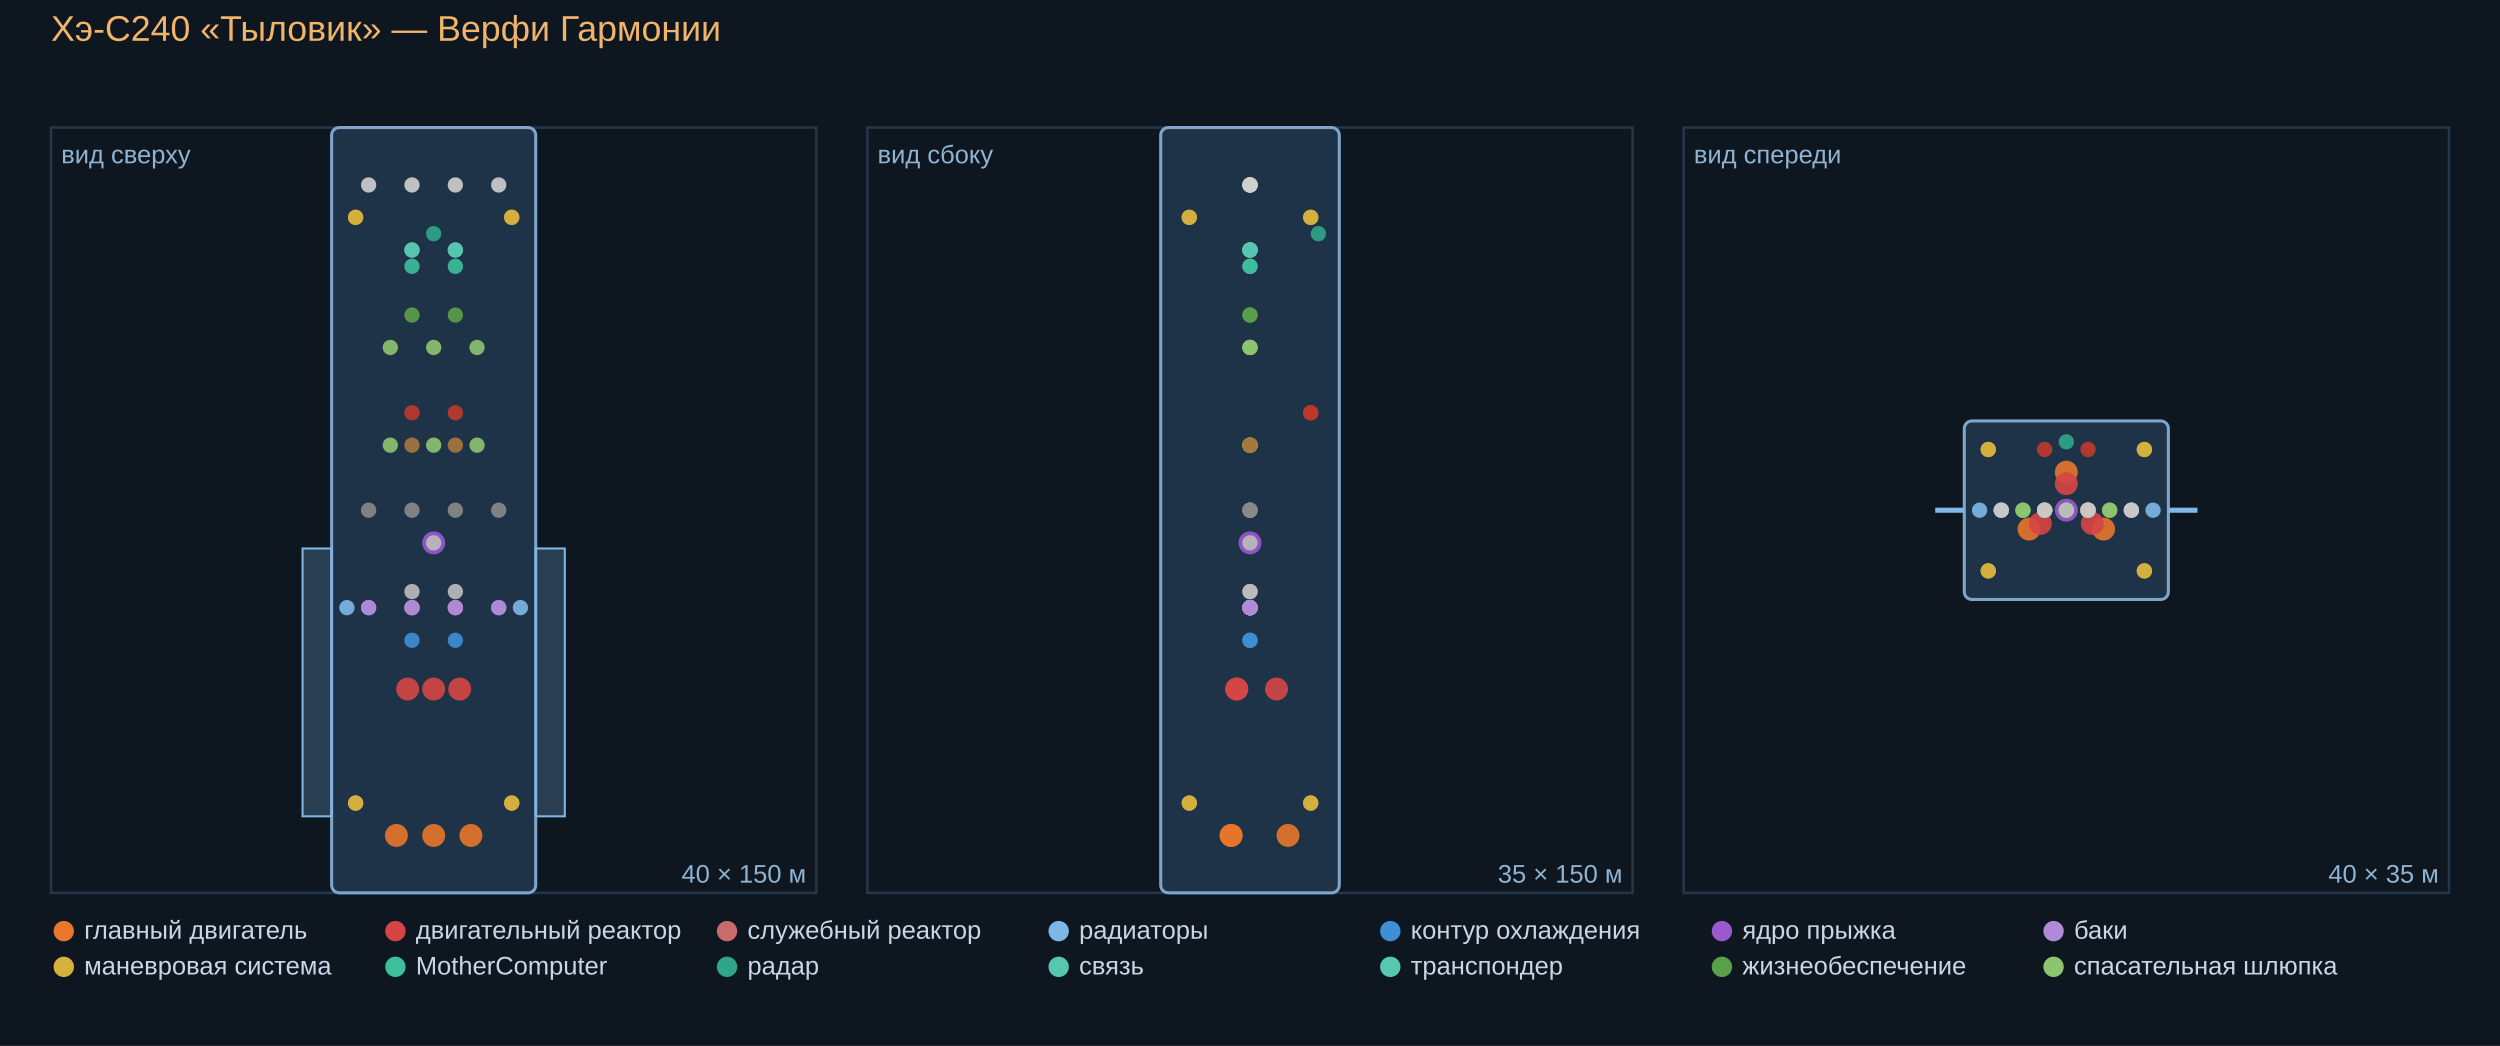
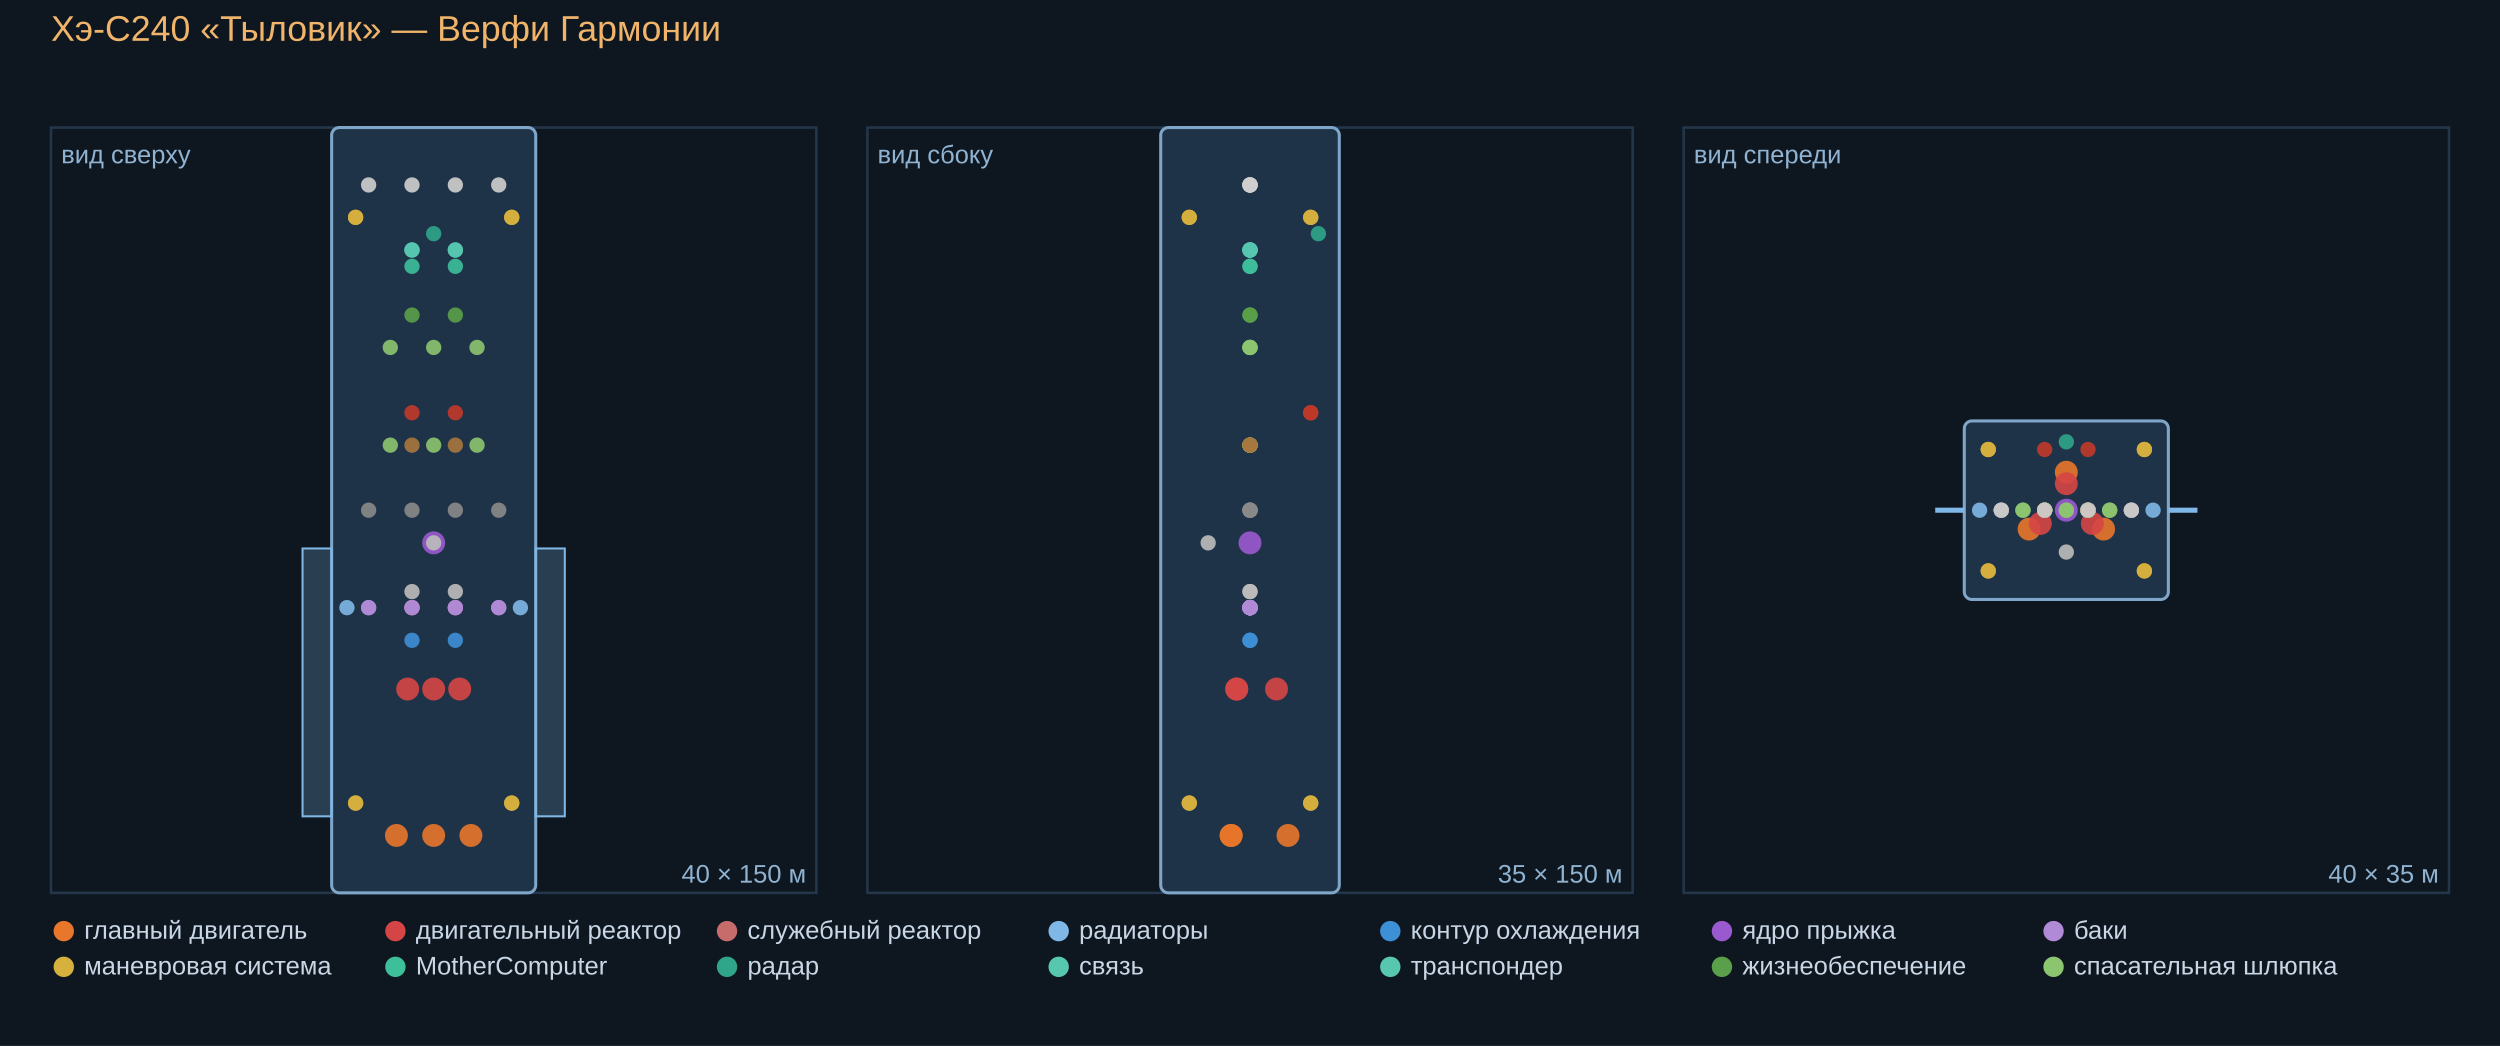
<svg xmlns="http://www.w3.org/2000/svg" viewBox="0 0 980 410" font-family="Segoe UI, Arial, sans-serif" font-size="10">
  <rect width="100%" height="100%" fill="#0e1620" />
  <text x="20" y="16" fill="#f0b46a" font-size="14">Хэ-С240 «Тыловик» — Верфи Гармонии</text>
  <rect x="20.0" y="50" width="300.0" height="300.0" fill="none" stroke="#24364a" />
  <text x="24.0" y="64" fill="#8fb3d1">вид сверху</text>
  <g fill="#1f3348" stroke="#7fa6c9" stroke-width="1.2">
    <rect x="130.0" y="50.0" width="80.0" height="300.0" rx="3" />
  </g>
  <rect x="118.6" y="215.0" width="11.4" height="105.0" fill="#7fb8e6" fill-opacity="0.25" stroke="#7fb8e6" stroke-width="0.8" />
  <rect x="210.0" y="215.0" width="11.4" height="105.0" fill="#7fb8e6" fill-opacity="0.25" stroke="#7fb8e6" stroke-width="0.8" />
  <text x="316.0" y="346.0" fill="#8fb3d1" text-anchor="end">40 × 150 м</text>
  <circle cx="170.0" cy="327.5" r="4.5" fill="#e8762b" fill-opacity="0.9" />
  <circle cx="155.4" cy="327.5" r="4.5" fill="#e8762b" fill-opacity="0.9" />
  <circle cx="184.6" cy="327.5" r="4.5" fill="#e8762b" fill-opacity="0.9" />
  <circle cx="170.0" cy="270.1" r="4.5" fill="#d64545" fill-opacity="0.9" />
  <circle cx="159.8" cy="270.1" r="4.5" fill="#d64545" fill-opacity="0.9" />
  <circle cx="180.2" cy="270.1" r="4.5" fill="#d64545" fill-opacity="0.9" />
  <circle cx="161.5" cy="238.2" r="3" fill="#c76b6b" fill-opacity="0.9" />
  <circle cx="178.5" cy="238.2" r="3" fill="#c76b6b" fill-opacity="0.9" />
  <circle cx="136.0" cy="238.2" r="3" fill="#7fb8e6" fill-opacity="0.9" />
  <circle cx="204.0" cy="238.2" r="3" fill="#7fb8e6" fill-opacity="0.9" />
  <circle cx="161.5" cy="251.0" r="3" fill="#3d8fd6" fill-opacity="0.9" />
  <circle cx="178.5" cy="251.0" r="3" fill="#3d8fd6" fill-opacity="0.9" />
  <circle cx="170.0" cy="212.8" r="4.5" fill="#9b59d0" fill-opacity="0.9" />
  <circle cx="144.5" cy="238.2" r="3" fill="#b08ad6" fill-opacity="0.9" />
  <circle cx="161.5" cy="238.2" r="3" fill="#b08ad6" fill-opacity="0.9" />
  <circle cx="178.5" cy="238.2" r="3" fill="#b08ad6" fill-opacity="0.9" />
  <circle cx="195.5" cy="238.2" r="3" fill="#b08ad6" fill-opacity="0.9" />
  <circle cx="144.5" cy="238.2" r="3" fill="#b08ad6" fill-opacity="0.9" />
  <circle cx="161.5" cy="238.2" r="3" fill="#b08ad6" fill-opacity="0.9" />
  <circle cx="178.5" cy="238.2" r="3" fill="#b08ad6" fill-opacity="0.9" />
  <circle cx="195.5" cy="238.2" r="3" fill="#b08ad6" fill-opacity="0.9" />
  <circle cx="139.4" cy="85.2" r="3" fill="#d6b13d" fill-opacity="0.9" />
  <circle cx="200.6" cy="85.2" r="3" fill="#d6b13d" fill-opacity="0.9" />
  <circle cx="139.4" cy="85.2" r="3" fill="#d6b13d" fill-opacity="0.9" />
  <circle cx="200.6" cy="85.2" r="3" fill="#d6b13d" fill-opacity="0.9" />
  <circle cx="139.4" cy="314.8" r="3" fill="#d6b13d" fill-opacity="0.9" />
  <circle cx="200.6" cy="314.8" r="3" fill="#d6b13d" fill-opacity="0.9" />
  <circle cx="139.4" cy="314.8" r="3" fill="#d6b13d" fill-opacity="0.9" />
  <circle cx="200.6" cy="314.8" r="3" fill="#d6b13d" fill-opacity="0.9" />
  <circle cx="161.5" cy="104.4" r="3" fill="#3dbf9a" fill-opacity="0.9" />
  <circle cx="178.5" cy="104.4" r="3" fill="#3dbf9a" fill-opacity="0.9" />
  <circle cx="170.0" cy="91.6" r="3" fill="#2fa58a" fill-opacity="0.9" />
  <circle cx="161.5" cy="98.0" r="3" fill="#57c7b0" fill-opacity="0.9" />
  <circle cx="178.5" cy="98.0" r="3" fill="#57c7b0" fill-opacity="0.9" />
  <circle cx="161.5" cy="98.0" r="3" fill="#57c7b0" fill-opacity="0.9" />
  <circle cx="178.5" cy="98.0" r="3" fill="#57c7b0" fill-opacity="0.9" />
  <circle cx="161.5" cy="123.5" r="3" fill="#5aa04a" fill-opacity="0.9" />
  <circle cx="178.5" cy="123.5" r="3" fill="#5aa04a" fill-opacity="0.9" />
  <circle cx="153.0" cy="174.5" r="3" fill="#8cc56f" fill-opacity="0.9" />
  <circle cx="170.0" cy="174.5" r="3" fill="#8cc56f" fill-opacity="0.9" />
  <circle cx="187.0" cy="174.5" r="3" fill="#8cc56f" fill-opacity="0.9" />
  <circle cx="153.0" cy="136.2" r="3" fill="#8cc56f" fill-opacity="0.9" />
  <circle cx="170.0" cy="136.2" r="3" fill="#8cc56f" fill-opacity="0.9" />
  <circle cx="187.0" cy="136.2" r="3" fill="#8cc56f" fill-opacity="0.9" />
  <circle cx="144.5" cy="200.0" r="3" fill="#8a8a8a" fill-opacity="0.9" />
  <circle cx="161.5" cy="200.0" r="3" fill="#8a8a8a" fill-opacity="0.9" />
  <circle cx="178.5" cy="200.0" r="3" fill="#8a8a8a" fill-opacity="0.9" />
  <circle cx="195.5" cy="200.0" r="3" fill="#8a8a8a" fill-opacity="0.9" />
  <circle cx="170.0" cy="212.8" r="3" fill="#bdbdbd" fill-opacity="0.9" />
  <circle cx="161.5" cy="231.9" r="3" fill="#bdbdbd" fill-opacity="0.9" />
  <circle cx="178.5" cy="231.9" r="3" fill="#bdbdbd" fill-opacity="0.9" />
  <circle cx="161.5" cy="174.5" r="3" fill="#a8783d" fill-opacity="0.9" />
  <circle cx="178.5" cy="174.5" r="3" fill="#a8783d" fill-opacity="0.9" />
  <circle cx="144.5" cy="72.5" r="3" fill="#d0d0d0" fill-opacity="0.9" />
  <circle cx="161.5" cy="72.5" r="3" fill="#d0d0d0" fill-opacity="0.9" />
  <circle cx="178.5" cy="72.5" r="3" fill="#d0d0d0" fill-opacity="0.9" />
  <circle cx="195.5" cy="72.5" r="3" fill="#d0d0d0" fill-opacity="0.9" />
  <circle cx="161.5" cy="161.8" r="3" fill="#c0392b" fill-opacity="0.9" />
  <circle cx="178.5" cy="161.8" r="3" fill="#c0392b" fill-opacity="0.9" />
  <rect x="340.0" y="50" width="300.0" height="300.0" fill="none" stroke="#24364a" />
  <text x="344.0" y="64" fill="#8fb3d1">вид сбоку</text>
  <g fill="#1f3348" stroke="#7fa6c9" stroke-width="1.2">
    <rect x="455.0" y="50.0" width="70.0" height="300.0" rx="3" />
  </g>
  <text x="636.0" y="346.0" fill="#8fb3d1" text-anchor="end">35 × 150 м</text>
  <circle cx="504.9" cy="327.5" r="4.5" fill="#e8762b" fill-opacity="0.9" />
  <circle cx="482.6" cy="327.5" r="4.5" fill="#e8762b" fill-opacity="0.9" />
  <circle cx="482.6" cy="327.5" r="4.5" fill="#e8762b" fill-opacity="0.9" />
  <circle cx="500.4" cy="270.1" r="4.5" fill="#d64545" fill-opacity="0.9" />
  <circle cx="484.8" cy="270.1" r="4.5" fill="#d64545" fill-opacity="0.9" />
  <circle cx="484.8" cy="270.1" r="4.5" fill="#d64545" fill-opacity="0.9" />
  <circle cx="490.0" cy="238.2" r="3" fill="#c76b6b" fill-opacity="0.9" />
  <circle cx="490.0" cy="238.2" r="3" fill="#c76b6b" fill-opacity="0.9" />
  <circle cx="490.0" cy="238.2" r="3" fill="#7fb8e6" fill-opacity="0.9" />
  <circle cx="490.0" cy="238.2" r="3" fill="#7fb8e6" fill-opacity="0.9" />
  <circle cx="490.0" cy="251.0" r="3" fill="#3d8fd6" fill-opacity="0.9" />
  <circle cx="490.0" cy="251.0" r="3" fill="#3d8fd6" fill-opacity="0.9" />
  <circle cx="490.0" cy="212.8" r="4.5" fill="#9b59d0" fill-opacity="0.9" />
  <circle cx="490.0" cy="238.2" r="3" fill="#b08ad6" fill-opacity="0.9" />
  <circle cx="490.0" cy="238.2" r="3" fill="#b08ad6" fill-opacity="0.9" />
  <circle cx="490.0" cy="238.2" r="3" fill="#b08ad6" fill-opacity="0.9" />
  <circle cx="490.0" cy="238.2" r="3" fill="#b08ad6" fill-opacity="0.9" />
  <circle cx="490.0" cy="238.2" r="3" fill="#b08ad6" fill-opacity="0.9" />
  <circle cx="490.0" cy="238.2" r="3" fill="#b08ad6" fill-opacity="0.9" />
  <circle cx="490.0" cy="238.2" r="3" fill="#b08ad6" fill-opacity="0.9" />
  <circle cx="490.0" cy="238.2" r="3" fill="#b08ad6" fill-opacity="0.9" />
  <circle cx="513.8" cy="85.2" r="3" fill="#d6b13d" fill-opacity="0.9" />
  <circle cx="513.8" cy="85.2" r="3" fill="#d6b13d" fill-opacity="0.9" />
  <circle cx="466.2" cy="85.2" r="3" fill="#d6b13d" fill-opacity="0.9" />
  <circle cx="466.2" cy="85.2" r="3" fill="#d6b13d" fill-opacity="0.9" />
  <circle cx="513.8" cy="314.8" r="3" fill="#d6b13d" fill-opacity="0.9" />
  <circle cx="513.8" cy="314.8" r="3" fill="#d6b13d" fill-opacity="0.9" />
  <circle cx="466.2" cy="314.8" r="3" fill="#d6b13d" fill-opacity="0.9" />
  <circle cx="466.2" cy="314.8" r="3" fill="#d6b13d" fill-opacity="0.9" />
  <circle cx="490.0" cy="104.4" r="3" fill="#3dbf9a" fill-opacity="0.9" />
  <circle cx="490.0" cy="104.4" r="3" fill="#3dbf9a" fill-opacity="0.9" />
  <circle cx="516.8" cy="91.6" r="3" fill="#2fa58a" fill-opacity="0.9" />
  <circle cx="490.0" cy="98.0" r="3" fill="#57c7b0" fill-opacity="0.9" />
  <circle cx="490.0" cy="98.0" r="3" fill="#57c7b0" fill-opacity="0.9" />
  <circle cx="490.0" cy="98.0" r="3" fill="#57c7b0" fill-opacity="0.9" />
  <circle cx="490.0" cy="98.0" r="3" fill="#57c7b0" fill-opacity="0.9" />
  <circle cx="490.0" cy="123.5" r="3" fill="#5aa04a" fill-opacity="0.9" />
  <circle cx="490.0" cy="123.5" r="3" fill="#5aa04a" fill-opacity="0.9" />
  <circle cx="490.0" cy="174.5" r="3" fill="#8cc56f" fill-opacity="0.9" />
  <circle cx="490.0" cy="174.5" r="3" fill="#8cc56f" fill-opacity="0.9" />
  <circle cx="490.0" cy="174.5" r="3" fill="#8cc56f" fill-opacity="0.9" />
  <circle cx="490.0" cy="136.2" r="3" fill="#8cc56f" fill-opacity="0.9" />
  <circle cx="490.0" cy="136.2" r="3" fill="#8cc56f" fill-opacity="0.9" />
  <circle cx="490.0" cy="136.2" r="3" fill="#8cc56f" fill-opacity="0.9" />
  <circle cx="490.0" cy="200.0" r="3" fill="#8a8a8a" fill-opacity="0.9" />
  <circle cx="490.0" cy="200.0" r="3" fill="#8a8a8a" fill-opacity="0.9" />
  <circle cx="490.0" cy="200.0" r="3" fill="#8a8a8a" fill-opacity="0.9" />
  <circle cx="490.0" cy="200.0" r="3" fill="#8a8a8a" fill-opacity="0.9" />
-   <circle cx="490.0" cy="212.8" r="3" fill="#bdbdbd" fill-opacity="0.9" />
+   <circle cx="473.6" cy="212.8" r="3" fill="#bdbdbd" fill-opacity="0.9" />
  <circle cx="490.0" cy="231.9" r="3" fill="#bdbdbd" fill-opacity="0.9" />
  <circle cx="490.0" cy="231.9" r="3" fill="#bdbdbd" fill-opacity="0.9" />
  <circle cx="490.0" cy="174.5" r="3" fill="#a8783d" fill-opacity="0.9" />
  <circle cx="490.0" cy="174.5" r="3" fill="#a8783d" fill-opacity="0.9" />
  <circle cx="490.0" cy="72.5" r="3" fill="#d0d0d0" fill-opacity="0.9" />
  <circle cx="490.0" cy="72.5" r="3" fill="#d0d0d0" fill-opacity="0.9" />
  <circle cx="490.0" cy="72.5" r="3" fill="#d0d0d0" fill-opacity="0.9" />
  <circle cx="490.0" cy="72.5" r="3" fill="#d0d0d0" fill-opacity="0.9" />
  <circle cx="513.8" cy="161.8" r="3" fill="#c0392b" fill-opacity="0.9" />
  <circle cx="513.8" cy="161.8" r="3" fill="#c0392b" fill-opacity="0.9" />
  <rect x="660.0" y="50" width="300.0" height="300.0" fill="none" stroke="#24364a" />
  <text x="664.0" y="64" fill="#8fb3d1">вид спереди</text>
  <g fill="#1f3348" stroke="#7fa6c9" stroke-width="1.2">
    <rect x="770.0" y="165.0" width="80.0" height="70.0" rx="3" />
  </g>
  <line x1="758.6" y1="200.0" x2="770.0" y2="200.0" stroke="#7fb8e6" stroke-width="2" />
  <line x1="850.0" y1="200.0" x2="861.4" y2="200.0" stroke="#7fb8e6" stroke-width="2" />
  <text x="956.0" y="346.0" fill="#8fb3d1" text-anchor="end">40 × 35 м</text>
  <circle cx="810.0" cy="185.1" r="4.5" fill="#e8762b" fill-opacity="0.9" />
  <circle cx="795.4" cy="207.4" r="4.5" fill="#e8762b" fill-opacity="0.9" />
  <circle cx="824.6" cy="207.4" r="4.5" fill="#e8762b" fill-opacity="0.9" />
  <circle cx="810.0" cy="189.6" r="4.5" fill="#d64545" fill-opacity="0.9" />
  <circle cx="799.8" cy="205.2" r="4.5" fill="#d64545" fill-opacity="0.9" />
  <circle cx="820.2" cy="205.2" r="4.5" fill="#d64545" fill-opacity="0.9" />
  <circle cx="801.5" cy="200.0" r="3" fill="#c76b6b" fill-opacity="0.9" />
  <circle cx="818.5" cy="200.0" r="3" fill="#c76b6b" fill-opacity="0.9" />
  <circle cx="776.0" cy="200.0" r="3" fill="#7fb8e6" fill-opacity="0.9" />
  <circle cx="844.0" cy="200.0" r="3" fill="#7fb8e6" fill-opacity="0.9" />
  <circle cx="801.5" cy="200.0" r="3" fill="#3d8fd6" fill-opacity="0.9" />
  <circle cx="818.5" cy="200.0" r="3" fill="#3d8fd6" fill-opacity="0.9" />
  <circle cx="810.0" cy="200.0" r="4.5" fill="#9b59d0" fill-opacity="0.9" />
  <circle cx="784.5" cy="200.0" r="3" fill="#b08ad6" fill-opacity="0.9" />
  <circle cx="801.5" cy="200.0" r="3" fill="#b08ad6" fill-opacity="0.9" />
  <circle cx="818.5" cy="200.0" r="3" fill="#b08ad6" fill-opacity="0.9" />
  <circle cx="835.5" cy="200.0" r="3" fill="#b08ad6" fill-opacity="0.9" />
  <circle cx="784.5" cy="200.0" r="3" fill="#b08ad6" fill-opacity="0.9" />
  <circle cx="801.5" cy="200.0" r="3" fill="#b08ad6" fill-opacity="0.9" />
  <circle cx="818.5" cy="200.0" r="3" fill="#b08ad6" fill-opacity="0.9" />
  <circle cx="835.5" cy="200.0" r="3" fill="#b08ad6" fill-opacity="0.9" />
  <circle cx="779.4" cy="176.2" r="3" fill="#d6b13d" fill-opacity="0.9" />
  <circle cx="840.6" cy="176.2" r="3" fill="#d6b13d" fill-opacity="0.9" />
  <circle cx="779.4" cy="223.8" r="3" fill="#d6b13d" fill-opacity="0.9" />
  <circle cx="840.6" cy="223.8" r="3" fill="#d6b13d" fill-opacity="0.9" />
  <circle cx="779.4" cy="176.2" r="3" fill="#d6b13d" fill-opacity="0.9" />
  <circle cx="840.6" cy="176.2" r="3" fill="#d6b13d" fill-opacity="0.9" />
  <circle cx="779.4" cy="223.8" r="3" fill="#d6b13d" fill-opacity="0.9" />
  <circle cx="840.6" cy="223.8" r="3" fill="#d6b13d" fill-opacity="0.9" />
  <circle cx="801.5" cy="200.0" r="3" fill="#3dbf9a" fill-opacity="0.9" />
  <circle cx="818.5" cy="200.0" r="3" fill="#3dbf9a" fill-opacity="0.9" />
  <circle cx="810.0" cy="173.2" r="3" fill="#2fa58a" fill-opacity="0.9" />
  <circle cx="801.5" cy="200.0" r="3" fill="#57c7b0" fill-opacity="0.9" />
  <circle cx="818.5" cy="200.0" r="3" fill="#57c7b0" fill-opacity="0.9" />
  <circle cx="801.5" cy="200.0" r="3" fill="#57c7b0" fill-opacity="0.9" />
  <circle cx="818.5" cy="200.0" r="3" fill="#57c7b0" fill-opacity="0.9" />
  <circle cx="801.5" cy="200.0" r="3" fill="#5aa04a" fill-opacity="0.9" />
  <circle cx="818.5" cy="200.0" r="3" fill="#5aa04a" fill-opacity="0.9" />
  <circle cx="793.0" cy="200.0" r="3" fill="#8cc56f" fill-opacity="0.9" />
  <circle cx="810.0" cy="200.0" r="3" fill="#8cc56f" fill-opacity="0.9" />
  <circle cx="827.0" cy="200.0" r="3" fill="#8cc56f" fill-opacity="0.9" />
  <circle cx="793.0" cy="200.0" r="3" fill="#8cc56f" fill-opacity="0.9" />
  <circle cx="810.0" cy="200.0" r="3" fill="#8cc56f" fill-opacity="0.9" />
  <circle cx="827.0" cy="200.0" r="3" fill="#8cc56f" fill-opacity="0.9" />
  <circle cx="784.5" cy="200.0" r="3" fill="#8a8a8a" fill-opacity="0.9" />
  <circle cx="801.5" cy="200.0" r="3" fill="#8a8a8a" fill-opacity="0.9" />
  <circle cx="818.5" cy="200.0" r="3" fill="#8a8a8a" fill-opacity="0.9" />
  <circle cx="835.5" cy="200.0" r="3" fill="#8a8a8a" fill-opacity="0.9" />
-   <circle cx="810.0" cy="200.0" r="3" fill="#bdbdbd" fill-opacity="0.9" />
+   <circle cx="810.0" cy="216.4" r="3" fill="#bdbdbd" fill-opacity="0.9" />
  <circle cx="801.5" cy="200.0" r="3" fill="#bdbdbd" fill-opacity="0.9" />
  <circle cx="818.5" cy="200.0" r="3" fill="#bdbdbd" fill-opacity="0.9" />
  <circle cx="801.5" cy="200.0" r="3" fill="#a8783d" fill-opacity="0.9" />
  <circle cx="818.5" cy="200.0" r="3" fill="#a8783d" fill-opacity="0.9" />
  <circle cx="784.5" cy="200.0" r="3" fill="#d0d0d0" fill-opacity="0.9" />
  <circle cx="801.5" cy="200.0" r="3" fill="#d0d0d0" fill-opacity="0.9" />
  <circle cx="818.5" cy="200.0" r="3" fill="#d0d0d0" fill-opacity="0.9" />
  <circle cx="835.5" cy="200.0" r="3" fill="#d0d0d0" fill-opacity="0.9" />
  <circle cx="801.5" cy="176.2" r="3" fill="#c0392b" fill-opacity="0.9" />
  <circle cx="818.5" cy="176.2" r="3" fill="#c0392b" fill-opacity="0.9" />
  <circle cx="25" cy="365.0" r="4" fill="#e8762b" />
  <text x="33" y="368.0" fill="#c8d6e5">главный двигатель</text>
  <circle cx="155" cy="365.0" r="4" fill="#d64545" />
  <text x="163" y="368.0" fill="#c8d6e5">двигательный реактор</text>
  <circle cx="285" cy="365.0" r="4" fill="#c76b6b" />
  <text x="293" y="368.0" fill="#c8d6e5">служебный реактор</text>
  <circle cx="415" cy="365.0" r="4" fill="#7fb8e6" />
  <text x="423" y="368.0" fill="#c8d6e5">радиаторы</text>
  <circle cx="545" cy="365.0" r="4" fill="#3d8fd6" />
  <text x="553" y="368.0" fill="#c8d6e5">контур охлаждения</text>
  <circle cx="675" cy="365.0" r="4" fill="#9b59d0" />
  <text x="683" y="368.0" fill="#c8d6e5">ядро прыжка</text>
  <circle cx="805" cy="365.0" r="4" fill="#b08ad6" />
  <text x="813" y="368.0" fill="#c8d6e5">баки</text>
  <circle cx="25" cy="379.0" r="4" fill="#d6b13d" />
  <text x="33" y="382.0" fill="#c8d6e5">маневровая система</text>
  <circle cx="155" cy="379.0" r="4" fill="#3dbf9a" />
  <text x="163" y="382.0" fill="#c8d6e5">MotherComputer</text>
  <circle cx="285" cy="379.0" r="4" fill="#2fa58a" />
  <text x="293" y="382.0" fill="#c8d6e5">радар</text>
  <circle cx="415" cy="379.0" r="4" fill="#57c7b0" />
  <text x="423" y="382.0" fill="#c8d6e5">связь</text>
  <circle cx="545" cy="379.0" r="4" fill="#57c7b0" />
  <text x="553" y="382.0" fill="#c8d6e5">транспондер</text>
  <circle cx="675" cy="379.0" r="4" fill="#5aa04a" />
  <text x="683" y="382.0" fill="#c8d6e5">жизнеобеспечение</text>
  <circle cx="805" cy="379.0" r="4" fill="#8cc56f" />
  <text x="813" y="382.0" fill="#c8d6e5">спасательная шлюпка</text>
</svg>
